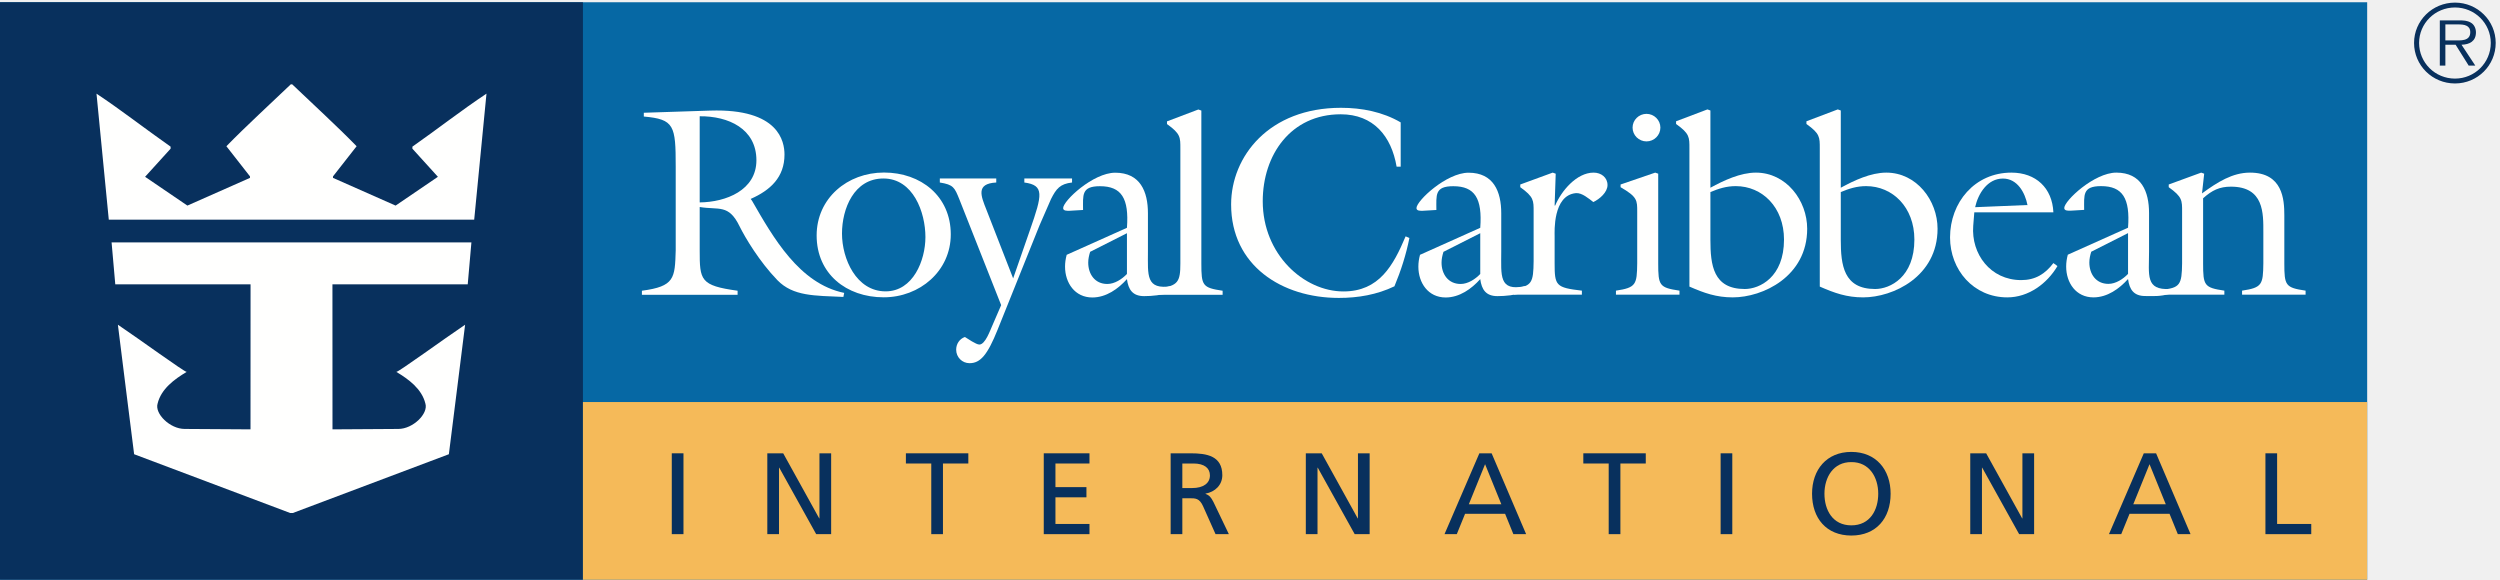
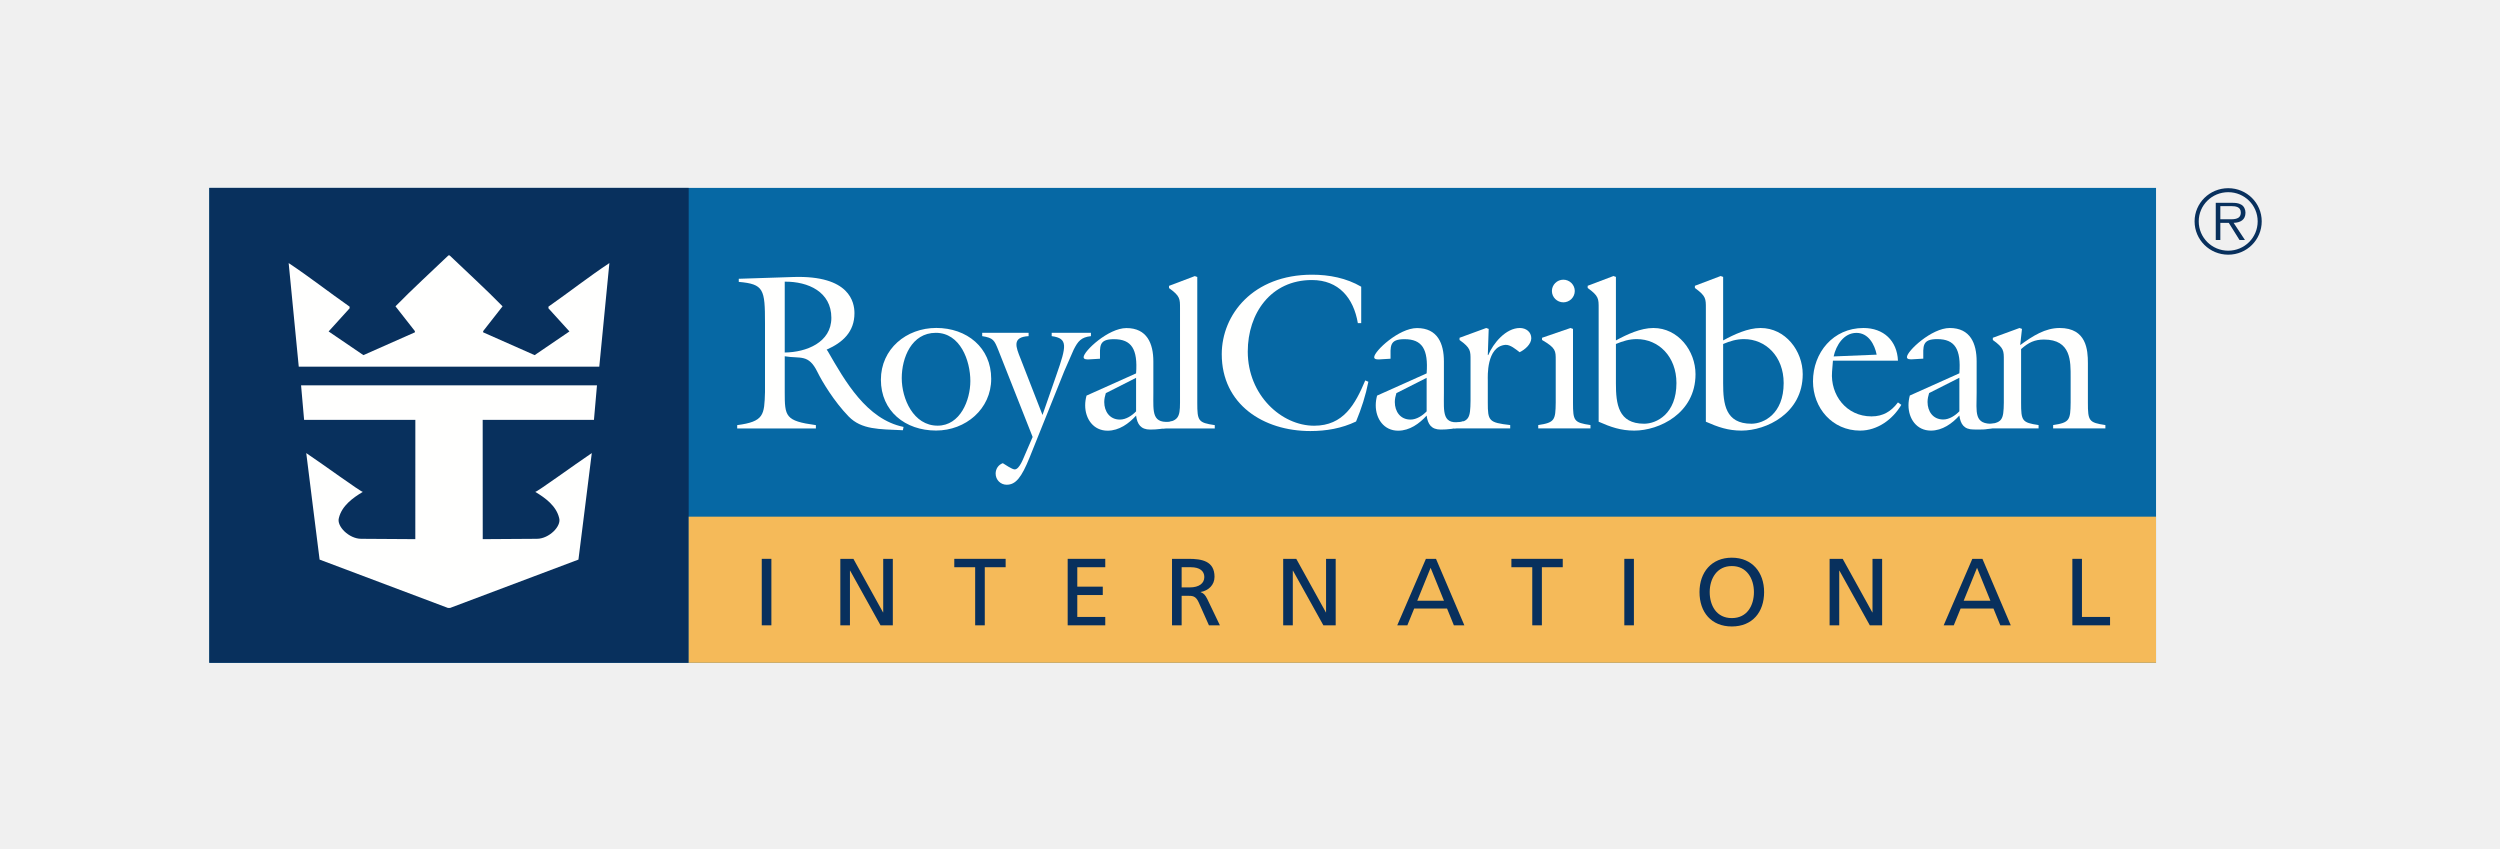
- <svg xmlns="http://www.w3.org/2000/svg" width="207px" height="48px" viewBox="0 0 207 48" version="1.1">
+ <svg xmlns="http://www.w3.org/2000/svg" width="215px" height="73px" viewBox="0 0 215 73" version="1.1">
  <g id="Symbols" stroke="none" stroke-width="1" fill="none" fill-rule="evenodd">
-     <g id="Brand/Card/Small/RoyalCaribbean" transform="translate(-16, -13)">
-       <g id="RoyalCaribbean_logo-2" transform="translate(16, 13)">
+     <g id="Brand/Card/Small/RoyalCaribbean">
+       <g id="Component/amount-dark" transform="translate(209, 0)">
+         <text id="$50.00" font-family="Helvetica" font-size="16" font-weight="normal" fill="#FFFFFF">
+           <tspan x="38.062" y="44">$50.00</tspan>
+         </text>
+         <g id="Icons/Small-(20px)/Controls/Right-(White)" opacity="0.5" transform="translate(107, 28)" fill-rule="evenodd" stroke="#FFFFFF" stroke-linecap="round" stroke-linejoin="round" stroke-width="1">
+           <g id="small-right" transform="translate(4, 1)">
+             <polyline id="Shape" points="0 0 10 9 0 18" />
+           </g>
+         </g>
+       </g>
+       <g id="RoyalCaribbean_logo-2" transform="translate(18, 16)">
        <g id="RoyalCaribbean_logo">
-           <polygon id="Fill-1" fill="#0668A4" points="0.003 48 196.002 48 196.002 0.187 0.003 0.187" />
-           <polygon id="Fill-2" fill="#08305D" points="0 48 48.266 48 48.266 0.187 0 0.187" />
-           <polygon id="Fill-3" fill="#F5BA59" points="48.266 48 196 48 196 33.289 48.266 33.289" />
-           <polygon id="Fill-4" fill="#08305D" points="55.623 44.228 56.592 44.228 56.592 37.534 55.623 37.534" />
-           <polyline id="Fill-5" fill="#08305D" points="63.533 37.534 64.849 37.534 67.832 42.924 67.851 42.924 67.851 37.534 68.819 37.534 68.819 44.228 67.581 44.228 64.521 38.723 64.502 38.723 64.502 44.228 63.533 44.228 63.533 37.534" />
-           <polyline id="Fill-6" fill="#08305D" points="77.109 38.378 75.008 38.378 75.008 37.534 80.178 37.534 80.178 38.378 78.077 38.378 78.077 44.228 77.109 44.228 77.109 38.378" />
-           <polyline id="Fill-7" fill="#08305D" points="86.423 37.534 90.209 37.534 90.209 38.378 87.391 38.378 87.391 40.334 89.957 40.334 89.957 41.178 87.391 41.178 87.391 43.384 90.209 43.384 90.209 44.228 86.423 44.228 86.423 37.534" />
-           <path d="M97.897,40.41 L98.72,40.41 C99.64,40.41 100.182,40.008 100.182,39.365 C100.182,38.761 99.717,38.378 98.826,38.378 L97.897,38.378 L97.897,40.41 Z M96.929,37.534 L98.585,37.534 C99.92,37.534 101.208,37.745 101.208,39.346 C101.208,40.162 100.598,40.737 99.815,40.871 L99.815,40.89 C100.114,41.005 100.259,41.149 100.472,41.562 L101.75,44.228 L100.647,44.228 L99.61,41.906 C99.31,41.254 98.992,41.254 98.478,41.254 L97.897,41.254 L97.897,44.228 L96.929,44.228 L96.929,37.534 Z" id="Fill-8" fill="#08305D" />
-           <polyline id="Fill-9" fill="#08305D" points="108.122 37.534 109.439 37.534 112.42 42.924 112.439 42.924 112.439 37.534 113.407 37.534 113.407 44.228 112.168 44.228 109.109 38.723 109.09 38.723 109.09 44.228 108.122 44.228 108.122 37.534" />
-           <path d="M122.964,38.435 L121.619,41.753 L124.311,41.753 L122.964,38.435 Z M122.491,37.534 L123.507,37.534 L126.363,44.228 L125.307,44.228 L124.621,42.54 L121.309,42.54 L120.622,44.228 L119.605,44.228 L122.491,37.534 Z" id="Fill-10" fill="#08305D" />
-           <polyline id="Fill-11" fill="#08305D" points="133.2 38.378 131.099 38.378 131.099 37.534 136.27 37.534 136.27 38.378 134.169 38.378 134.169 44.228 133.2 44.228 133.2 38.378" />
-           <polygon id="Fill-12" fill="#08305D" points="142.467 44.228 143.434 44.228 143.434 37.534 142.467 37.534" />
-           <path d="M153.291,43.499 C154.85,43.499 155.518,42.214 155.518,40.881 C155.518,39.518 154.782,38.252 153.291,38.262 C151.8,38.252 151.064,39.518 151.064,40.881 C151.064,42.214 151.732,43.499 153.291,43.499 Z M153.291,37.418 C155.343,37.418 156.543,38.896 156.543,40.881 C156.543,42.914 155.352,44.343 153.291,44.343 C151.228,44.343 150.038,42.914 150.038,40.881 C150.038,38.896 151.238,37.418 153.291,37.418 Z" id="Fill-13" fill="#08305D" />
-           <polyline id="Fill-14" fill="#08305D" points="163.137 37.534 164.454 37.534 167.436 42.924 167.456 42.924 167.456 37.534 168.425 37.534 168.425 44.228 167.185 44.228 164.126 38.723 164.106 38.723 164.106 44.228 163.137 44.228 163.137 37.534" />
-           <path d="M177.981,38.435 L176.636,41.753 L179.327,41.753 L177.981,38.435 Z M177.506,37.534 L178.524,37.534 L181.378,44.228 L180.324,44.228 L179.636,42.54 L176.326,42.54 L175.638,44.228 L174.622,44.228 L177.506,37.534 Z" id="Fill-15" fill="#08305D" />
-           <polyline id="Fill-16" fill="#08305D" points="187.578 37.534 188.545 37.534 188.545 43.384 191.372 43.384 191.372 44.228 187.578 44.228 187.578 37.534" />
-           <path d="M24.194,6.982 C25.923,8.638 27.855,10.396 29.528,12.108 L27.572,14.605 L27.572,14.728 L32.756,17.023 L36.258,14.639 L34.146,12.311 L34.146,12.143 C36.315,10.62 38.179,9.153 40.281,7.754 L39.264,18.187 L9.007,18.187 L7.99,7.754 C10.092,9.153 11.956,10.62 14.126,12.143 L14.126,12.311 L12.013,14.639 L15.516,17.023 L20.699,14.728 L20.699,14.605 L18.745,12.108 C20.417,10.396 22.349,8.638 24.078,6.982 L24.194,6.982" id="Fill-17" fill="#FFFFFE" />
-           <path d="M39.033,20.068 L38.728,23.544 L27.526,23.54 L27.53,35.551 L32.985,35.516 C34.201,35.515 35.482,34.246 35.222,33.413 C34.928,32.203 33.833,31.397 32.816,30.793 C33.019,30.793 36.759,28.062 38.511,26.886 C38.431,27.636 37.177,37.453 37.166,37.61 L24.239,42.479 L24.033,42.479 L11.106,37.61 C11.094,37.453 9.841,27.636 9.761,26.886 C11.513,28.062 15.253,30.793 15.457,30.793 C14.439,31.397 13.344,32.203 13.05,33.413 C12.789,34.246 14.07,35.515 15.286,35.516 L20.742,35.551 L20.746,23.54 L9.545,23.544 L9.239,20.068 L39.033,20.068" id="Fill-18" fill="#FFFFFE" />
-           <path d="M57.935,16.76 C60.102,16.738 62.631,15.754 62.631,13.272 C62.631,10.656 60.305,9.604 57.935,9.627 L57.935,16.76 Z M55.949,13.808 C55.949,10.387 55.836,9.873 53.308,9.649 L53.308,9.336 L58.816,9.157 C64.503,8.978 64.956,11.729 64.956,12.802 C64.956,14.68 63.782,15.754 62.157,16.47 L62.27,16.626 C64.008,19.645 66.175,23.491 69.899,24.251 L69.832,24.586 C67.439,24.475 65.678,24.541 64.369,23.2 C62.879,21.657 61.705,19.689 61.231,18.728 C60.328,16.872 59.516,17.408 57.935,17.14 L57.935,20.74 C57.935,23.2 57.98,23.647 61.073,24.072 L61.073,24.407 L53.15,24.407 L53.15,24.072 C55.859,23.714 55.881,23.044 55.949,20.74 L55.949,13.808 Z" id="Fill-19" fill="#FFFFFE" />
-           <path d="M73.148,14.779 C70.71,14.779 69.717,17.283 69.717,19.34 C69.717,21.42 70.892,24.125 73.329,24.125 C75.609,24.125 76.625,21.554 76.625,19.63 C76.625,17.573 75.609,14.779 73.148,14.779 Z M73.171,24.617 C70.079,24.617 67.618,22.672 67.618,19.497 C67.618,16.411 70.169,14.286 73.194,14.286 C76.263,14.286 78.724,16.254 78.724,19.407 C78.724,22.448 76.15,24.617 73.171,24.617 Z" id="Fill-20" fill="#FFFFFE" />
-           <path d="M79.442,16.522 C79.036,15.515 78.946,15.292 77.817,15.112 L77.817,14.777 L82.49,14.777 L82.49,15.112 C80.774,15.202 81.226,16.231 81.677,17.371 L83.889,23.051 L85.288,19.026 C86.304,16.119 86.485,15.336 84.815,15.112 L84.815,14.777 L88.765,14.777 L88.765,15.112 C87.771,15.224 87.456,15.627 87.026,16.477 L86.079,18.646 L82.602,27.299 C81.767,29.379 81.18,30.072 80.278,30.072 C79.668,30.072 79.171,29.581 79.171,28.954 C79.171,28.484 79.442,28.06 79.894,27.903 C80.119,28.037 80.819,28.529 81.09,28.529 C81.587,28.529 81.993,27.322 82.152,26.986 L82.896,25.265 L79.442,16.522" id="Fill-21" fill="#FFFFFE" />
-           <path d="M90.263,20.852 C90.173,21.143 90.105,21.433 90.105,21.747 C90.105,22.686 90.647,23.513 91.685,23.513 C92.295,23.513 92.904,23.11 93.311,22.686 L93.311,19.309 L90.263,20.852 Z M93.311,18.862 C93.491,16.424 92.86,15.418 91.075,15.418 C89.519,15.418 89.677,16.157 89.677,17.386 L88.548,17.453 C88.367,17.453 88.028,17.475 88.028,17.23 C88.028,16.626 90.512,14.3 92.341,14.3 C94.416,14.3 95.049,15.865 95.049,17.654 L95.049,20.83 C95.049,22.798 94.859,24.026 97.012,23.692 L97.012,24.197 C96.155,24.442 95.41,24.519 94.733,24.519 C93.785,24.519 93.424,23.982 93.311,23.11 C92.588,23.916 91.595,24.631 90.444,24.631 C89,24.631 88.186,23.423 88.186,22.081 C88.186,21.747 88.232,21.433 88.322,21.098 L93.311,18.862 Z" id="Fill-22" fill="#FFFFFE" />
-           <path d="M95.973,24.407 L95.973,23.865 C97.54,23.68 97.734,23.323 97.734,21.814 L97.734,12.309 C97.734,11.369 97.756,11.078 96.627,10.273 L96.627,10.05 L99.223,9.066 L99.472,9.155 L99.472,21.814 C99.472,23.647 99.561,23.826 101.233,24.072 L101.233,24.407 L95.973,24.407" id="Fill-23" fill="#FFFFFE" />
-           <path d="M119.518,20.852 C119.429,21.143 119.36,21.433 119.36,21.747 C119.36,22.686 119.902,23.513 120.94,23.513 C121.55,23.513 122.16,23.11 122.565,22.686 L122.565,19.309 L119.518,20.852 Z M122.565,18.862 C122.746,16.424 122.114,15.418 120.331,15.418 C118.773,15.418 118.932,16.157 118.932,17.386 L117.803,17.453 C117.622,17.453 117.284,17.475 117.284,17.23 C117.284,16.626 119.766,14.3 121.595,14.3 C123.672,14.3 124.303,15.865 124.303,17.654 L124.303,20.83 C124.303,22.798 124.079,24.157 126.267,23.692 L126.267,24.197 C125.41,24.442 124.665,24.519 123.987,24.519 C123.039,24.519 122.679,23.982 122.565,23.11 C121.843,23.916 120.851,24.631 119.699,24.631 C118.254,24.631 117.441,23.423 117.441,22.081 C117.441,21.747 117.487,21.433 117.577,21.098 L122.565,18.862 Z" id="Fill-24" fill="#FFFFFE" />
-           <path d="M115.977,13.8 L115.639,13.8 C115.21,11.273 113.721,9.463 111.011,9.463 C106.881,9.463 104.555,12.816 104.555,16.663 C104.555,21.068 107.964,24.131 111.237,24.131 C114.194,24.131 115.368,21.985 116.385,19.57 L116.699,19.704 C116.429,21.068 116,22.41 115.459,23.706 C114.014,24.4 112.456,24.668 110.853,24.668 C106.136,24.668 101.937,21.985 101.937,16.931 C101.937,12.951 105.074,8.926 111.034,8.926 C112.75,8.926 114.487,9.262 115.977,10.134 L115.977,13.8" id="Fill-25" fill="#FFFFFE" />
-           <path d="M173.155,20.844 C173.065,21.136 172.998,21.426 172.998,21.739 C172.998,22.679 173.539,23.505 174.578,23.505 C175.186,23.505 175.796,23.103 176.202,22.679 L176.202,19.301 L173.155,20.844 Z M176.202,18.854 C176.384,16.417 175.751,15.411 173.969,15.411 C172.411,15.411 172.568,16.148 172.568,17.378 L171.439,17.445 C171.259,17.445 170.921,17.468 170.921,17.222 C170.921,16.618 173.404,14.293 175.232,14.293 C177.31,14.293 177.941,15.858 177.941,17.646 L177.941,20.821 C177.941,22.79 177.622,24.04 179.683,23.928 L179.683,24.323 C178.826,24.569 178.302,24.511 177.624,24.511 C176.678,24.511 176.315,23.975 176.202,23.103 C175.481,23.908 174.487,24.623 173.337,24.623 C171.891,24.623 171.079,23.416 171.079,22.074 C171.079,21.739 171.125,21.426 171.214,21.09 L176.202,18.854 Z" id="Fill-26" fill="#FFFFFE" />
-           <path d="M128.723,21.805 C128.723,23.64 128.813,23.818 130.98,24.065 L130.98,24.4 L125.337,24.4 L125.337,23.867 C126.857,23.736 126.963,23.37 126.984,21.625 L126.984,17.534 C126.984,16.596 127.007,16.305 125.878,15.5 L125.878,15.276 L128.564,14.293 L128.813,14.382 L128.723,17.021 L128.768,17.021 C129.264,15.835 130.529,14.293 131.951,14.293 C132.583,14.293 133.102,14.695 133.102,15.322 C133.102,15.925 132.447,16.484 131.928,16.73 C131.544,16.439 130.98,15.947 130.484,15.991 C128.564,16.171 128.723,19.212 128.723,19.547 L128.723,21.805" id="Fill-27" fill="#FFFFFE" />
-           <path d="M137.48,10.567 C137.48,11.194 136.961,11.708 136.329,11.708 C135.696,11.708 135.177,11.194 135.177,10.567 C135.177,9.941 135.696,9.427 136.329,9.427 C136.961,9.427 137.48,9.941 137.48,10.567 Z M133.801,24.4 L133.801,24.065 C135.471,23.818 135.539,23.55 135.561,21.805 L135.561,17.534 C135.561,16.596 135.583,16.305 134.184,15.5 L134.184,15.276 L137.051,14.293 L137.3,14.382 L137.3,21.805 C137.3,23.64 137.39,23.818 139.061,24.065 L139.061,24.4 L133.801,24.4 Z" id="Fill-28" fill="#FFFFFE" />
-           <path d="M141.622,19.86 C141.622,21.94 141.848,23.93 144.466,23.93 C145.708,23.93 147.716,22.946 147.716,19.838 C147.716,17.155 145.912,15.411 143.722,15.411 C142.953,15.411 142.322,15.612 141.622,15.902 L141.622,19.86 Z M139.884,12.3 C139.884,11.362 139.907,11.07 138.779,10.266 L138.779,10.042 L141.375,9.059 L141.622,9.148 L141.622,15.544 C142.728,14.941 144.106,14.293 145.391,14.293 C147.898,14.293 149.635,16.596 149.635,18.943 C149.635,22.901 145.956,24.623 143.474,24.623 C142.12,24.623 141.103,24.265 139.884,23.729 L139.884,12.3 Z" id="Fill-29" fill="#FFFFFE" />
-           <path d="M152.417,19.86 C152.417,21.94 152.643,23.93 155.261,23.93 C156.503,23.93 158.511,22.946 158.511,19.838 C158.511,17.155 156.705,15.411 154.516,15.411 C153.748,15.411 153.116,15.612 152.417,15.902 L152.417,19.86 Z M150.678,12.3 C150.678,11.362 150.7,11.07 149.573,10.266 L149.573,10.042 L152.168,9.059 L152.417,9.148 L152.417,15.544 C153.522,14.941 154.9,14.293 156.186,14.293 C158.691,14.293 160.43,16.596 160.43,18.943 C160.43,22.901 156.75,24.623 154.267,24.623 C152.912,24.623 151.898,24.265 150.678,23.729 L150.678,12.3 Z" id="Fill-30" fill="#FFFFFE" />
-           <path d="M167.875,16.976 C167.672,15.947 167.039,14.784 165.843,14.784 C164.558,14.784 163.789,16.037 163.541,17.155 L167.875,16.976 Z M163.383,18.698 C163.203,21.024 164.805,23.192 167.356,23.192 C168.53,23.192 169.342,22.679 170.02,21.784 L170.358,22.029 C169.501,23.483 167.966,24.623 166.205,24.623 C163.405,24.623 161.464,22.343 161.464,19.659 C161.464,16.774 163.496,14.293 166.544,14.293 C168.574,14.293 169.928,15.567 170.02,17.58 L163.472,17.58 L163.383,18.698 Z" id="Fill-31" fill="#FFFFFE" />
-           <path d="M180.678,17.534 C180.678,16.596 180.699,16.305 179.571,15.5 L179.571,15.276 L182.258,14.293 L182.506,14.382 L182.326,16.014 C183.611,15.076 184.852,14.293 186.298,14.293 C189.007,14.293 189.142,16.506 189.142,17.826 L189.142,21.805 C189.142,23.64 189.233,23.818 190.903,24.065 L190.903,24.4 L185.643,24.4 L185.643,24.065 C187.314,23.818 187.382,23.55 187.405,21.805 L187.405,19.235 C187.405,17.669 187.472,15.455 184.718,15.455 C183.793,15.455 183.161,15.746 182.417,16.417 L182.417,21.805 C182.417,23.64 182.506,23.818 184.177,24.065 L184.177,24.4 L178.917,24.4 L178.914,23.992 C180.532,23.868 180.654,23.55 180.678,21.805 L180.678,17.534" id="Fill-32" fill="#FFFFFE" />
-           <path d="M203.273,0.619 C204.909,0.619 206.236,1.933 206.236,3.555 C206.236,5.194 204.909,6.508 203.273,6.508 C201.626,6.508 200.301,5.194 200.301,3.555 C200.301,1.933 201.626,0.619 203.273,0.619 L203.273,0.216 C201.397,0.216 199.884,1.714 199.884,3.555 C199.884,5.413 201.397,6.911 203.273,6.911 C205.141,6.911 206.644,5.413 206.644,3.555 C206.644,1.714 205.141,0.216 203.273,0.216 L203.273,0.619" id="Fill-33" fill="#08305D" />
-           <path d="M202.477,2.021 L203.556,2.021 C204.024,2.021 204.538,2.091 204.538,2.669 C204.538,3.432 203.715,3.345 203.185,3.345 L202.477,3.345 L202.477,3.704 L203.325,3.704 L204.405,5.43 L204.953,5.43 L203.813,3.704 C204.485,3.686 205.008,3.414 205.008,2.678 C205.008,2.363 204.866,2.03 204.581,1.872 C204.299,1.705 203.981,1.688 203.662,1.688 L202.016,1.688 L202.016,5.43 L202.477,5.43 L202.477,2.021" id="Fill-34" fill="#08305D" />
+           <polygon id="Fill-1" fill="#0668A4" points="0.002 41 167.419 41 167.419 0.159 0.002 0.159" />
+           <polygon id="Fill-2" fill="#08305D" points="0 41 41.227 41 41.227 0.159 0 0.159" />
+           <polygon id="Fill-3" fill="#F5BA59" points="41.227 41 167.417 41 167.417 28.434 41.227 28.434" />
+           <polygon id="Fill-4" fill="#08305D" points="47.511 37.778 48.339 37.778 48.339 32.06 47.511 32.06" />
+           <polyline id="Fill-5" fill="#08305D" points="54.268 32.06 55.392 32.06 57.94 36.664 57.956 36.664 57.956 32.06 58.783 32.06 58.783 37.778 57.725 37.778 55.112 33.076 55.096 33.076 55.096 37.778 54.268 37.778 54.268 32.06" />
+           <polyline id="Fill-6" fill="#08305D" points="65.864 32.781 64.069 32.781 64.069 32.06 68.485 32.06 68.485 32.781 66.691 32.781 66.691 37.778 65.864 37.778 65.864 32.781" />
+           <polyline id="Fill-7" fill="#08305D" points="73.82 32.06 77.053 32.06 77.053 32.781 74.647 32.781 74.647 34.452 76.839 34.452 76.839 35.173 74.647 35.173 74.647 37.057 77.053 37.057 77.053 37.778 73.82 37.778 73.82 32.06" />
+           <path d="M83.621,34.517 L84.323,34.517 C85.109,34.517 85.572,34.173 85.572,33.625 C85.572,33.108 85.175,32.781 84.414,32.781 L83.621,32.781 L83.621,34.517 Z M82.793,32.06 L84.208,32.06 C85.348,32.06 86.449,32.24 86.449,33.608 C86.449,34.305 85.928,34.796 85.258,34.911 L85.258,34.927 C85.514,35.025 85.638,35.148 85.819,35.501 L86.911,37.778 L85.969,37.778 L85.084,35.795 C84.827,35.238 84.555,35.238 84.117,35.238 L83.621,35.238 L83.621,37.778 L82.793,37.778 L82.793,32.06 Z" id="Fill-8" fill="#08305D" />
+           <polyline id="Fill-9" fill="#08305D" points="92.354 32.06 93.479 32.06 96.025 36.664 96.041 36.664 96.041 32.06 96.869 32.06 96.869 37.778 95.81 37.778 93.197 33.076 93.181 33.076 93.181 37.778 92.354 37.778 92.354 32.06" />
+           <path d="M105.032,32.83 L103.883,35.664 L106.182,35.664 L105.032,32.83 Z M104.628,32.06 L105.496,32.06 L107.935,37.778 L107.033,37.778 L106.447,36.336 L103.619,36.336 L103.031,37.778 L102.163,37.778 L104.628,32.06 Z" id="Fill-10" fill="#08305D" />
+           <polyline id="Fill-11" fill="#08305D" points="113.775 32.781 111.98 32.781 111.98 32.06 116.397 32.06 116.397 32.781 114.602 32.781 114.602 37.778 113.775 37.778 113.775 32.781" />
+           <polygon id="Fill-12" fill="#08305D" points="121.691 37.778 122.516 37.778 122.516 32.06 121.691 32.06" />
+           <path d="M130.936,37.156 C132.267,37.156 132.838,36.058 132.838,34.919 C132.838,33.755 132.21,32.674 130.936,32.682 C129.663,32.674 129.034,33.755 129.034,34.919 C129.034,36.058 129.605,37.156 130.936,37.156 Z M130.936,31.961 C132.689,31.961 133.713,33.223 133.713,34.919 C133.713,36.656 132.697,37.876 130.936,37.876 C129.174,37.876 128.157,36.656 128.157,34.919 C128.157,33.223 129.182,31.961 130.936,31.961 Z" id="Fill-13" fill="#08305D" />
+           <polyline id="Fill-14" fill="#08305D" points="139.346 32.06 140.471 32.06 143.018 36.664 143.035 36.664 143.035 32.06 143.863 32.06 143.863 37.778 142.804 37.778 140.191 33.076 140.174 33.076 140.174 37.778 139.346 37.778 139.346 32.06" />
+           <path d="M152.026,32.83 L150.876,35.664 L153.175,35.664 L152.026,32.83 Z M151.62,32.06 L152.489,32.06 L154.927,37.778 L154.027,37.778 L153.439,36.336 L150.612,36.336 L150.024,37.778 L149.156,37.778 L151.62,32.06 Z" id="Fill-15" fill="#08305D" />
+           <polyline id="Fill-16" fill="#08305D" points="160.223 32.06 161.048 32.06 161.048 37.057 163.464 37.057 163.464 37.778 160.223 37.778 160.223 32.06" />
+           <path d="M20.666,5.963 C22.142,7.378 23.792,8.88 25.221,10.343 L23.551,12.475 L23.551,12.58 L27.979,14.541 L30.971,12.504 L29.166,10.515 L29.166,10.372 C31.019,9.071 32.611,7.818 34.407,6.624 L33.538,15.534 L7.693,15.534 L6.825,6.624 C8.62,7.818 10.213,9.071 12.066,10.372 L12.066,10.515 L10.261,12.504 L13.253,14.541 L17.681,12.58 L17.681,12.475 L16.011,10.343 C17.44,8.88 19.09,7.378 20.566,5.963 L20.666,5.963" id="Fill-17" fill="#FFFFFE" />
+           <path d="M33.34,17.141 L33.08,20.11 L23.511,20.107 L23.515,30.367 L28.175,30.337 C29.214,30.335 30.308,29.252 30.085,28.54 C29.835,27.507 28.899,26.818 28.03,26.302 C28.204,26.302 31.398,23.97 32.894,22.965 C32.827,23.606 31.755,31.991 31.746,32.125 L20.704,36.284 L20.528,36.284 L9.486,32.125 C9.476,31.991 8.406,23.606 8.338,22.965 C9.834,23.97 13.028,26.302 13.203,26.302 C12.333,26.818 11.398,27.507 11.146,28.54 C10.924,29.252 12.018,30.335 13.057,30.337 L17.717,30.367 L17.72,20.107 L8.153,20.11 L7.892,17.141 L33.34,17.141" id="Fill-18" fill="#FFFFFE" />
+           <path d="M49.487,14.316 C51.337,14.297 53.497,13.456 53.497,11.336 C53.497,9.102 51.511,8.204 49.487,8.223 L49.487,14.316 Z M47.79,11.795 C47.79,8.872 47.693,8.433 45.534,8.242 L45.534,7.975 L50.238,7.822 C55.097,7.669 55.483,10.018 55.483,10.935 C55.483,12.539 54.48,13.456 53.092,14.068 L53.189,14.201 C54.673,16.78 56.525,20.065 59.705,20.715 L59.648,21 C57.604,20.905 56.1,20.962 54.982,19.816 C53.709,18.499 52.707,16.818 52.302,15.997 C51.53,14.411 50.836,14.869 49.487,14.64 L49.487,17.716 C49.487,19.816 49.525,20.199 52.166,20.561 L52.166,20.848 L45.399,20.848 L45.399,20.561 C47.713,20.256 47.731,19.683 47.79,17.716 L47.79,11.795 Z" id="Fill-19" fill="#FFFFFE" />
+           <path d="M62.481,12.623 C60.398,12.623 59.55,14.763 59.55,16.52 C59.55,18.296 60.553,20.607 62.635,20.607 C64.583,20.607 65.45,18.411 65.45,16.767 C65.45,15.011 64.583,12.623 62.481,12.623 Z M62.5,21.027 C59.859,21.027 57.757,19.366 57.757,16.654 C57.757,14.018 59.936,12.203 62.52,12.203 C65.142,12.203 67.243,13.884 67.243,16.577 C67.243,19.175 65.045,21.027 62.5,21.027 Z" id="Fill-20" fill="#FFFFFE" />
+           <path d="M67.857,14.112 C67.51,13.253 67.433,13.062 66.469,12.908 L66.469,12.622 L70.46,12.622 L70.46,12.908 C68.994,12.985 69.38,13.864 69.766,14.838 L71.655,19.689 L72.85,16.251 C73.718,13.768 73.872,13.1 72.446,12.908 L72.446,12.622 L75.82,12.622 L75.82,12.908 C74.971,13.004 74.702,13.348 74.335,14.074 L73.525,15.926 L70.556,23.318 C69.843,25.094 69.341,25.687 68.571,25.687 C68.05,25.687 67.625,25.267 67.625,24.731 C67.625,24.33 67.857,23.968 68.243,23.834 C68.435,23.948 69.033,24.369 69.264,24.369 C69.689,24.369 70.036,23.337 70.171,23.051 L70.807,21.58 L67.857,14.112" id="Fill-21" fill="#FFFFFE" />
+           <path d="M77.1,17.811 C77.023,18.059 76.965,18.307 76.965,18.575 C76.965,19.377 77.428,20.084 78.315,20.084 C78.836,20.084 79.356,19.74 79.703,19.377 L79.703,16.493 L77.1,17.811 Z M79.703,16.111 C79.857,14.029 79.318,13.169 77.794,13.169 C76.464,13.169 76.599,13.8 76.599,14.85 L75.635,14.908 C75.48,14.908 75.191,14.926 75.191,14.717 C75.191,14.201 77.312,12.214 78.874,12.214 C80.647,12.214 81.188,13.552 81.188,15.08 L81.188,17.792 C81.188,19.473 81.025,20.523 82.865,20.237 L82.865,20.668 C82.132,20.878 81.496,20.943 80.918,20.943 C80.108,20.943 79.8,20.485 79.703,19.74 C79.086,20.428 78.238,21.039 77.254,21.039 C76.021,21.039 75.325,20.007 75.325,18.861 C75.325,18.575 75.364,18.307 75.442,18.021 L79.703,16.111 Z" id="Fill-22" fill="#FFFFFE" />
+           <path d="M81.977,20.848 L81.977,20.385 C83.316,20.226 83.481,19.922 83.481,18.632 L83.481,10.514 C83.481,9.711 83.5,9.463 82.536,8.775 L82.536,8.584 L84.753,7.744 L84.966,7.82 L84.966,18.632 C84.966,20.199 85.042,20.351 86.47,20.561 L86.47,20.848 L81.977,20.848" id="Fill-23" fill="#FFFFFE" />
+           <path d="M102.088,17.811 C102.012,18.059 101.954,18.307 101.954,18.575 C101.954,19.377 102.416,20.084 103.303,20.084 C103.824,20.084 104.345,19.74 104.691,19.377 L104.691,16.493 L102.088,17.811 Z M104.691,16.111 C104.845,14.029 104.306,13.169 102.783,13.169 C101.452,13.169 101.587,13.8 101.587,14.85 L100.623,14.908 C100.469,14.908 100.18,14.926 100.18,14.717 C100.18,14.201 102.3,12.214 103.863,12.214 C105.636,12.214 106.176,13.552 106.176,15.08 L106.176,17.792 C106.176,19.473 105.984,20.634 107.853,20.237 L107.853,20.668 C107.121,20.878 106.485,20.943 105.906,20.943 C105.096,20.943 104.788,20.485 104.691,19.74 C104.074,20.428 103.227,21.039 102.243,21.039 C101.009,21.039 100.314,20.007 100.314,18.861 C100.314,18.575 100.353,18.307 100.43,18.021 L104.691,16.111 Z" id="Fill-24" fill="#FFFFFE" />
+           <path d="M99.064,11.788 L98.775,11.788 C98.409,9.629 97.136,8.083 94.822,8.083 C91.294,8.083 89.308,10.947 89.308,14.233 C89.308,17.995 92.219,20.612 95.015,20.612 C97.541,20.612 98.544,18.779 99.412,16.716 L99.681,16.831 C99.45,17.995 99.083,19.142 98.621,20.249 C97.387,20.842 96.056,21.07 94.687,21.07 C90.658,21.07 87.071,18.779 87.071,14.462 C87.071,11.062 89.751,7.624 94.841,7.624 C96.307,7.624 97.791,7.911 99.064,8.656 L99.064,11.788" id="Fill-25" fill="#FFFFFE" />
+           <path d="M147.903,17.804 C147.827,18.053 147.769,18.301 147.769,18.568 C147.769,19.371 148.231,20.077 149.119,20.077 C149.638,20.077 150.159,19.734 150.506,19.371 L150.506,16.487 L147.903,17.804 Z M150.506,16.104 C150.662,14.023 150.121,13.163 148.598,13.163 C147.268,13.163 147.402,13.793 147.402,14.844 L146.438,14.901 C146.284,14.901 145.995,14.92 145.995,14.71 C145.995,14.195 148.116,12.208 149.677,12.208 C151.452,12.208 151.991,13.545 151.991,15.073 L151.991,17.785 C151.991,19.467 151.719,20.534 153.48,20.439 L153.48,20.776 C152.747,20.986 152.299,20.936 151.721,20.936 C150.912,20.936 150.603,20.479 150.506,19.734 C149.89,20.421 149.041,21.032 148.058,21.032 C146.824,21.032 146.13,20.001 146.13,18.855 C146.13,18.568 146.169,18.301 146.245,18.015 L150.506,16.104 Z" id="Fill-26" fill="#FFFFFE" />
+           <path d="M109.951,18.625 C109.951,20.192 110.028,20.345 111.878,20.555 L111.878,20.842 L107.059,20.842 L107.059,20.386 C108.357,20.275 108.447,19.962 108.466,18.471 L108.466,14.977 C108.466,14.175 108.485,13.927 107.521,13.24 L107.521,13.049 L109.815,12.208 L110.028,12.285 L109.951,14.538 L109.989,14.538 C110.413,13.526 111.494,12.208 112.708,12.208 C113.248,12.208 113.691,12.552 113.691,13.087 C113.691,13.602 113.132,14.08 112.688,14.29 C112.361,14.042 111.878,13.622 111.455,13.659 C109.815,13.813 109.951,16.41 109.951,16.697 L109.951,18.625" id="Fill-27" fill="#FFFFFE" />
+           <path d="M117.431,9.026 C117.431,9.562 116.987,10.001 116.448,10.001 C115.907,10.001 115.464,9.562 115.464,9.026 C115.464,8.492 115.907,8.053 116.448,8.053 C116.987,8.053 117.431,8.492 117.431,9.026 Z M114.288,20.842 L114.288,20.555 C115.714,20.345 115.773,20.116 115.792,18.625 L115.792,14.977 C115.792,14.175 115.811,13.927 114.616,13.24 L114.616,13.049 L117.064,12.208 L117.278,12.285 L117.278,18.625 C117.278,20.192 117.354,20.345 118.781,20.555 L118.781,20.842 L114.288,20.842 Z" id="Fill-28" fill="#FFFFFE" />
+           <path d="M120.969,16.964 C120.969,18.74 121.162,20.44 123.398,20.44 C124.459,20.44 126.174,19.6 126.174,16.945 C126.174,14.653 124.633,13.163 122.762,13.163 C122.106,13.163 121.566,13.335 120.969,13.583 L120.969,16.964 Z M119.484,10.507 C119.484,9.705 119.504,9.456 118.54,8.769 L118.54,8.578 L120.758,7.738 L120.969,7.814 L120.969,13.277 C121.913,12.762 123.09,12.208 124.188,12.208 C126.33,12.208 127.814,14.175 127.814,16.181 C127.814,19.561 124.67,21.032 122.551,21.032 C121.394,21.032 120.526,20.727 119.484,20.268 L119.484,10.507 Z" id="Fill-29" fill="#FFFFFE" />
+           <path d="M130.19,16.964 C130.19,18.74 130.382,20.44 132.619,20.44 C133.679,20.44 135.395,19.6 135.395,16.945 C135.395,14.653 133.852,13.163 131.983,13.163 C131.327,13.163 130.787,13.335 130.19,13.583 L130.19,16.964 Z M128.704,10.507 C128.704,9.705 128.723,9.456 127.761,8.769 L127.761,8.578 L129.977,7.738 L130.19,7.814 L130.19,13.277 C131.134,12.762 132.311,12.208 133.409,12.208 C135.549,12.208 137.034,14.175 137.034,16.181 C137.034,19.561 133.891,21.032 131.77,21.032 C130.613,21.032 129.746,20.727 128.704,20.268 L128.704,10.507 Z" id="Fill-30" fill="#FFFFFE" />
+           <path d="M143.393,14.501 C143.22,13.622 142.679,12.628 141.657,12.628 C140.56,12.628 139.903,13.698 139.692,14.653 L143.393,14.501 Z M139.556,15.971 C139.403,17.958 140.771,19.81 142.95,19.81 C143.953,19.81 144.646,19.371 145.225,18.607 L145.514,18.817 C144.782,20.058 143.471,21.032 141.967,21.032 C139.575,21.032 137.917,19.085 137.917,16.792 C137.917,14.328 139.653,12.208 142.256,12.208 C143.99,12.208 145.147,13.297 145.225,15.016 L139.633,15.016 L139.556,15.971 Z" id="Fill-31" fill="#FFFFFE" />
+           <path d="M154.329,14.977 C154.329,14.175 154.347,13.927 153.383,13.24 L153.383,13.049 L155.679,12.208 L155.89,12.285 L155.737,13.679 C156.834,12.877 157.894,12.208 159.13,12.208 C161.444,12.208 161.559,14.099 161.559,15.226 L161.559,18.625 C161.559,20.192 161.636,20.345 163.063,20.555 L163.063,20.842 L158.57,20.842 L158.57,20.555 C159.998,20.345 160.055,20.116 160.075,18.625 L160.075,16.43 C160.075,15.092 160.132,13.201 157.78,13.201 C156.99,13.201 156.45,13.45 155.814,14.023 L155.814,18.625 C155.814,20.192 155.89,20.345 157.318,20.555 L157.318,20.842 L152.825,20.842 L152.822,20.493 C154.205,20.387 154.309,20.116 154.329,18.625 L154.329,14.977" id="Fill-32" fill="#FFFFFE" />
+           <path d="M173.629,0.528 C175.026,0.528 176.16,1.651 176.16,3.036 C176.16,4.436 175.026,5.559 173.629,5.559 C172.222,5.559 171.091,4.436 171.091,3.036 C171.091,1.651 172.222,0.528 173.629,0.528 L173.629,0.184 C172.027,0.184 170.734,1.464 170.734,3.036 C170.734,4.623 172.027,5.903 173.629,5.903 C175.224,5.903 176.508,4.623 176.508,3.036 C176.508,1.464 175.224,0.184 173.629,0.184 L173.629,0.528" id="Fill-33" fill="#08305D" />
+           <path d="M172.949,1.726 L173.871,1.726 C174.271,1.726 174.709,1.786 174.709,2.28 C174.709,2.932 174.006,2.857 173.554,2.857 L172.949,2.857 L172.949,3.164 L173.674,3.164 L174.596,4.638 L175.064,4.638 L174.09,3.164 C174.664,3.149 175.111,2.916 175.111,2.288 C175.111,2.018 174.989,1.734 174.746,1.599 C174.505,1.457 174.233,1.442 173.961,1.442 L172.555,1.442 L172.555,4.638 L172.949,4.638 L172.949,1.726" id="Fill-34" fill="#08305D" />
        </g>
      </g>
    </g>
  </g>
</svg>
